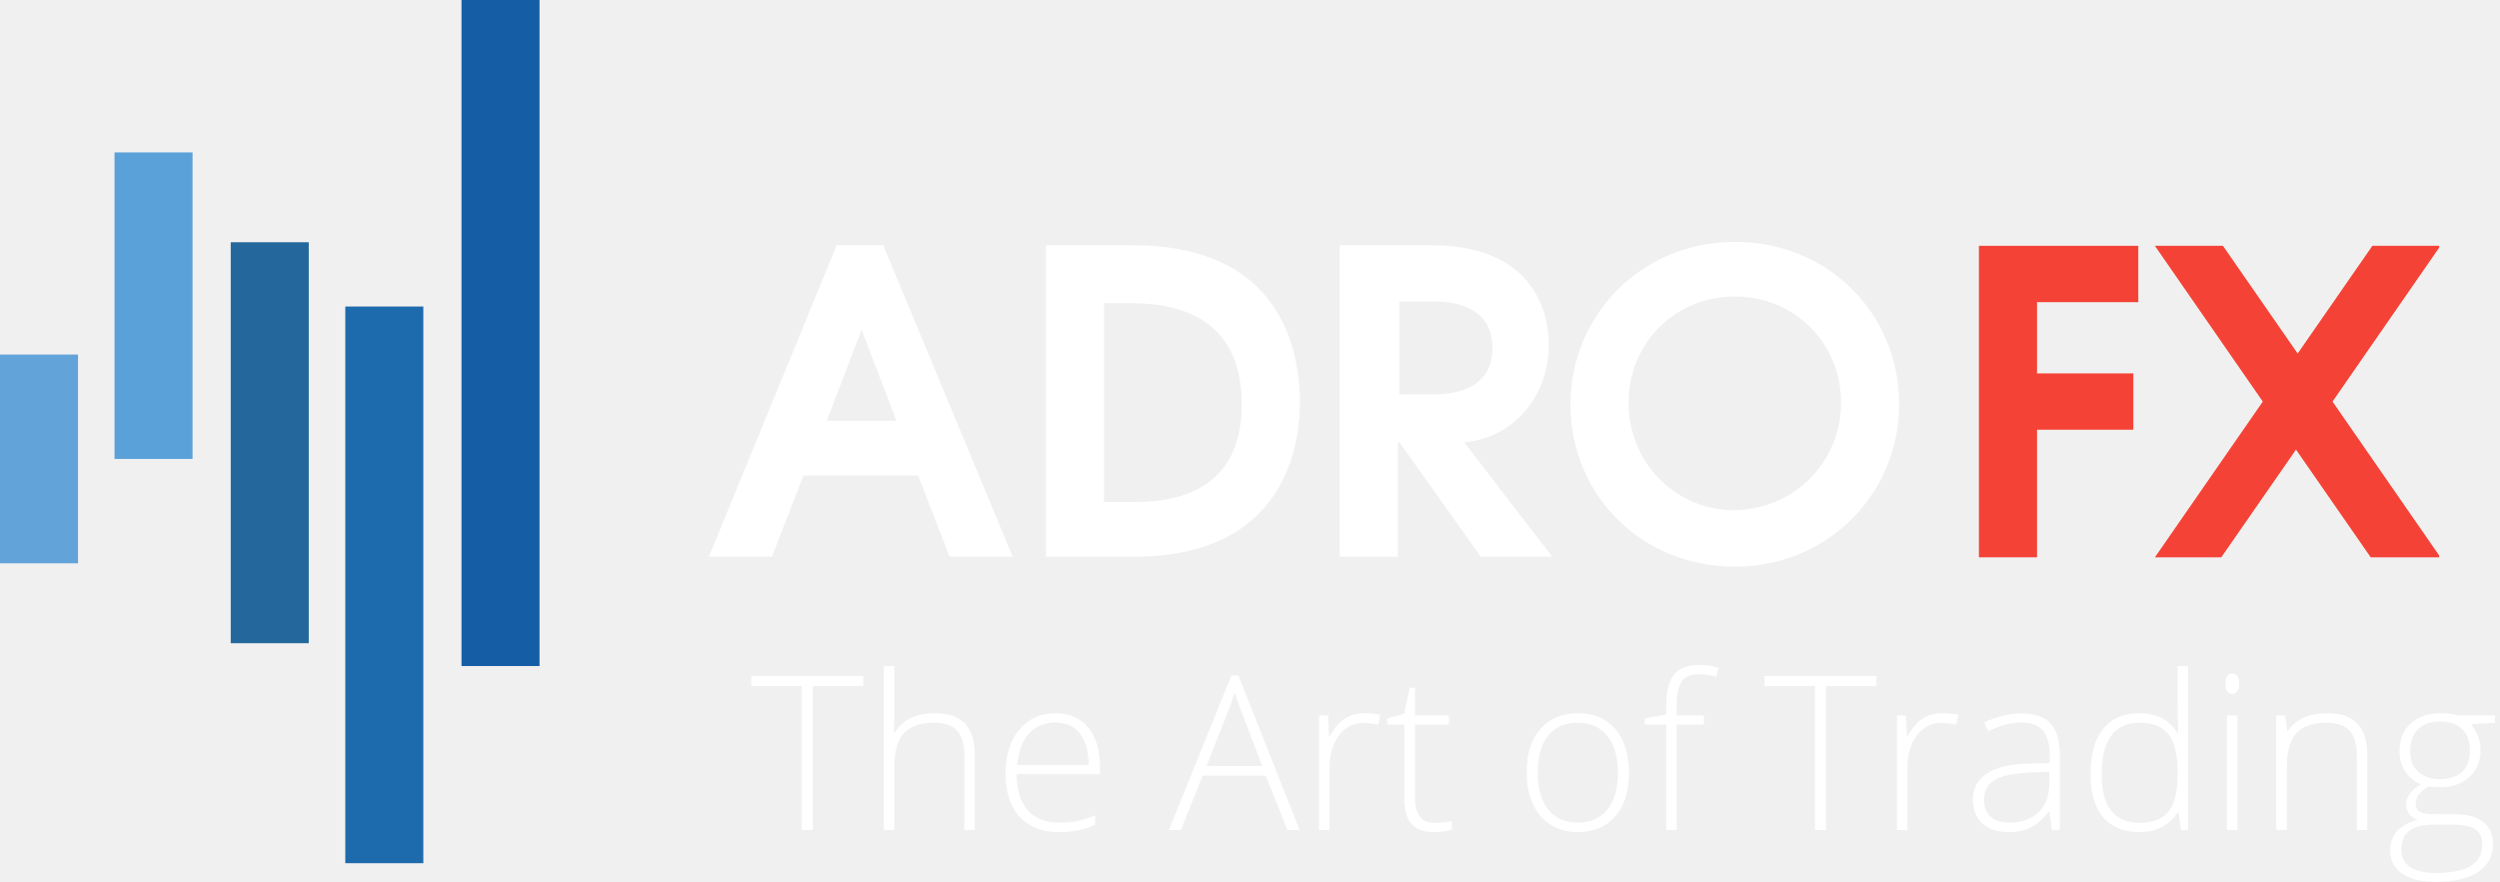
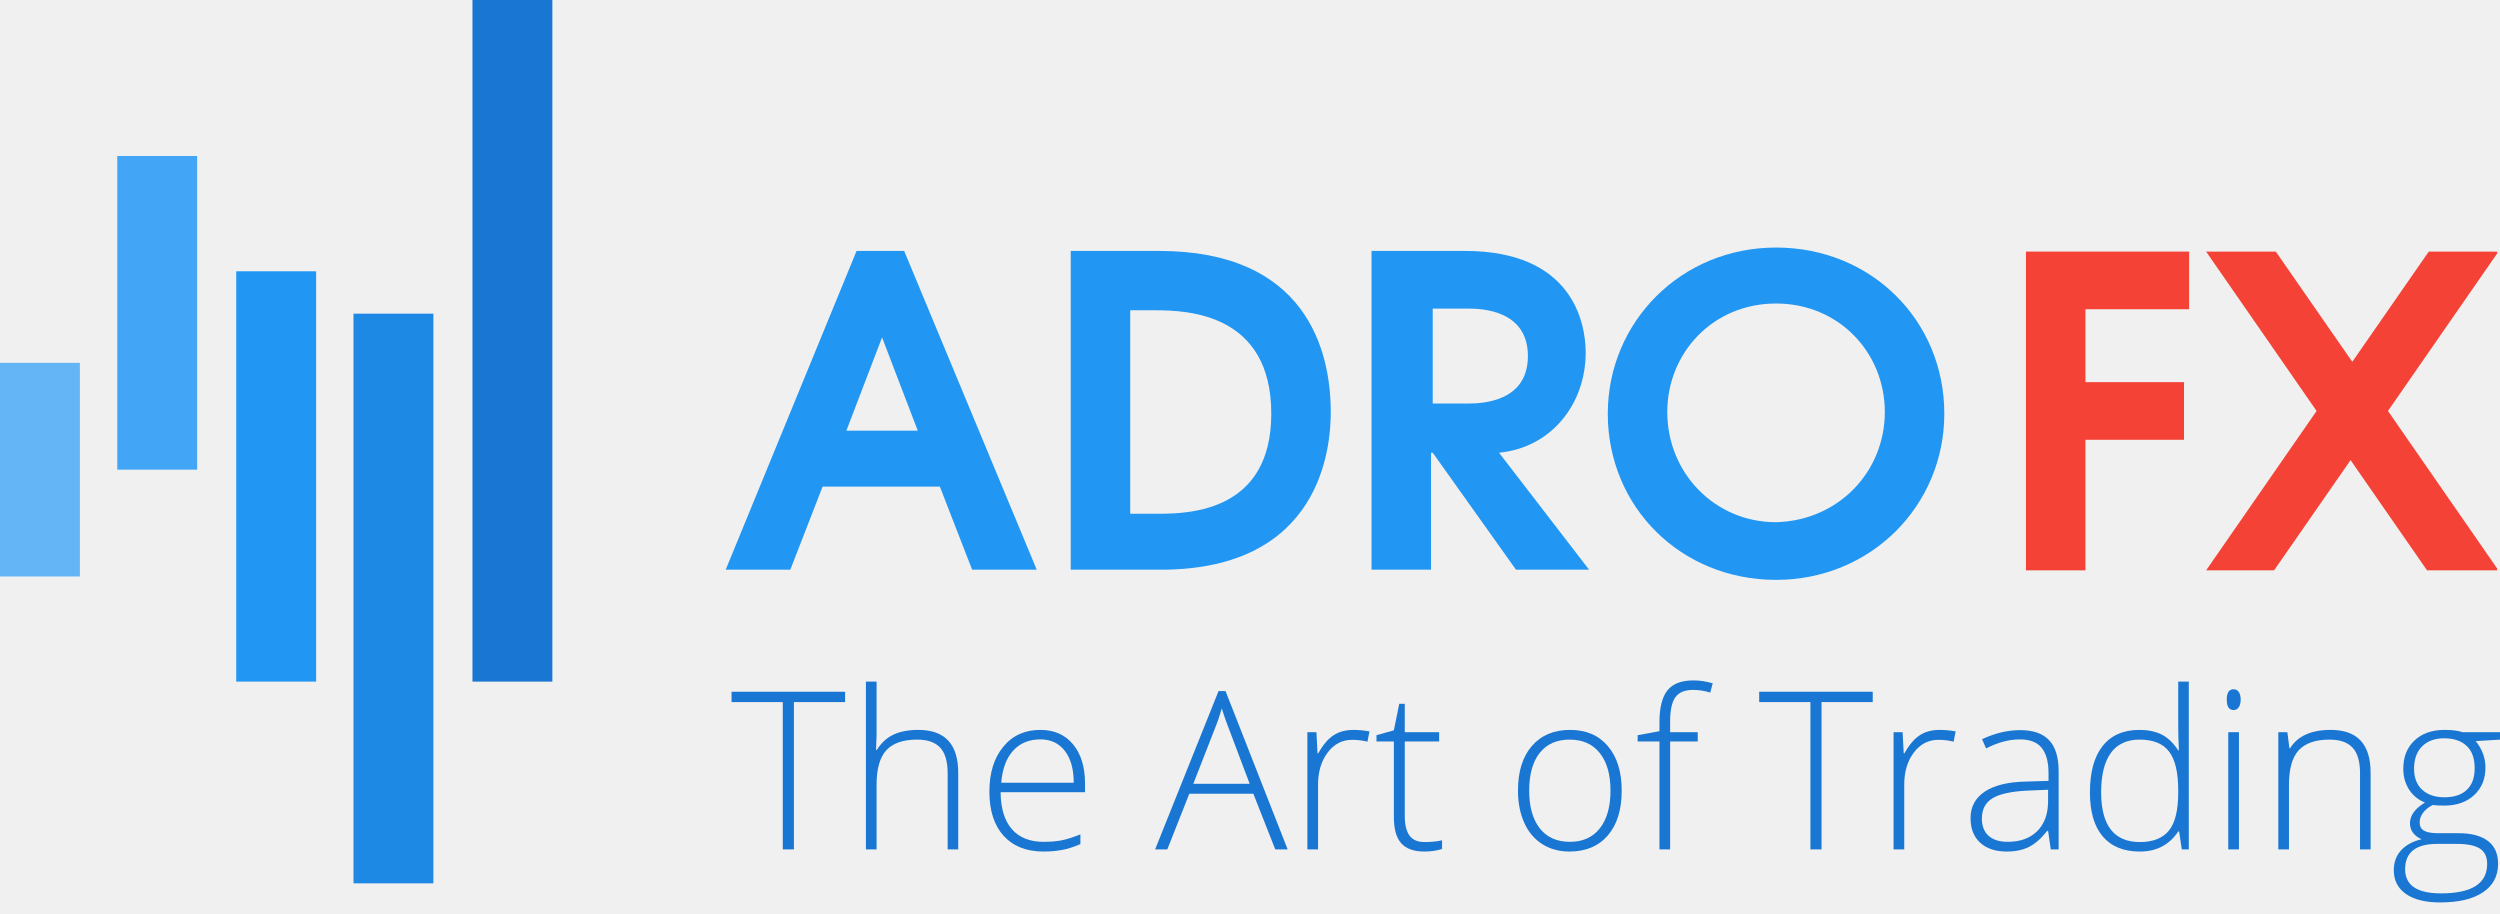
- <svg xmlns="http://www.w3.org/2000/svg" width="567" height="200" viewBox="0 0 567 200" fill="none">
-   <g clip-path="url(#clip0_614_36)">
-     <path d="M189.838 55.613H200.384L229.764 126.257H215.451L208.294 107.844H182.305L175.148 126.257H160.835L189.838 55.613ZM203.398 95.444L195.488 74.777L187.578 95.444H203.398Z" fill="white" />
-     <path d="M237.298 55.613H256.884C289.277 55.613 294.927 77.407 294.927 91.311C294.927 98.826 293.044 126.257 257.261 126.257H237.298V55.613ZM256.884 113.856C264.041 113.856 281.744 113.105 281.744 91.686C281.744 69.516 263.288 68.765 256.131 68.765H250.481V113.856H256.884Z" fill="white" />
-     <path d="M304.343 55.613H324.683C348.413 55.613 351.426 71.395 351.426 78.159C351.426 89.432 343.893 99.202 332.216 100.329L352.18 126.257H335.983L317.527 100.329H317.15V126.257H303.967V55.613H304.343ZM317.527 89.432H325.437C328.45 89.432 338.62 89.056 338.62 78.911C338.62 68.765 328.45 68.389 325.437 68.389H317.527V89.432Z" fill="white" />
-     <path d="M430.901 91.686C430.901 111.977 414.705 128.511 393.612 128.511C372.519 128.511 356.322 112.353 356.322 91.686C356.322 71.395 372.519 54.862 393.612 54.862C414.705 54.862 430.901 71.019 430.901 91.686ZM417.718 91.311C417.718 78.159 407.548 67.262 393.612 67.262C379.675 67.262 369.505 78.159 369.505 91.311C369.505 104.838 380.052 115.735 393.612 115.735C407.548 115.359 417.718 104.462 417.718 91.311Z" fill="white" />
-     <path d="M122.415 0H104.712V151.056H122.415V0Z" fill="#155EA6" />
-     <path d="M96.049 69.516H78.346V196.148H96.049V69.516Z" fill="#1D6AAD" />
-     <path d="M70.058 54.944H52.355V145.878H70.058V54.944Z" fill="#23679C" />
-     <path d="M43.692 34.57H25.989V104.086H43.692V34.57Z" fill="#5BA1D9" />
-     <path d="M17.703 80.413H0V127.759H17.703V80.413Z" fill="#62A4D9" />
-     <path d="M448.999 55.755H485.159V68.531H462.182V84.689H484.029V97.464H462.182V126.398H448.999V55.755Z" fill="#F44336" />
-     <path d="M513.408 91.077L488.925 55.755H504.368L521.318 80.179L538.268 55.755H553.711L529.228 91.077L553.711 126.398H537.891L520.941 101.974L503.991 126.398H488.925L513.408 91.077Z" fill="#F44336" />
+ <svg xmlns="http://www.w3.org/2000/svg" width="167" height="61" viewBox="0 0 167 61" fill="none">
+   <g clip-path="url(#clip0_639_160)">
+     <path d="M57.219 16.763H60.398L69.254 38.056H64.939L62.782 32.506H54.949L52.792 38.056H48.477L57.219 16.763ZM61.307 28.768L58.922 22.539L56.538 28.768H61.307Z" fill="#2196F3" />
+     <path d="M71.524 16.763H77.428C87.192 16.763 88.895 23.332 88.895 27.522C88.895 29.788 88.327 38.056 77.541 38.056H71.524V16.763ZM77.428 34.318C79.585 34.318 84.921 34.091 84.921 27.636C84.921 20.953 79.358 20.727 77.201 20.727H75.498V34.318H77.428Z" fill="#2196F3" />
+     <path d="M91.733 16.763H97.863C105.016 16.763 105.924 21.52 105.924 23.558C105.924 26.956 103.653 29.901 100.134 30.241L106.151 38.056H101.269L95.706 30.241H95.593V38.056H91.619V16.763H91.733ZM95.706 26.956H98.09C98.999 26.956 102.064 26.843 102.064 23.785C102.064 20.727 98.999 20.614 98.09 20.614H95.706V26.956Z" fill="#2196F3" />
+     <path d="M129.88 27.636C129.88 33.752 124.998 38.735 118.64 38.735C112.282 38.735 107.4 33.865 107.4 27.636C107.4 21.52 112.282 16.536 118.64 16.536C124.998 16.536 129.88 21.406 129.88 27.636ZM125.906 27.522C125.906 23.558 122.841 20.274 118.64 20.274C114.439 20.274 111.374 23.558 111.374 27.522C111.374 31.6 114.553 34.884 118.64 34.884C122.841 34.771 125.906 31.486 125.906 27.522Z" fill="#2196F3" />
+     <path d="M36.898 0H31.561V45.531H36.898V0Z" fill="#1976D2" />
+     <path d="M28.95 20.953H23.614V59.122H28.95V20.953Z" fill="#1E88E5" />
+     <path d="M21.117 18.122H15.781V45.531H21.117V18.122Z" fill="#2196F3" />
+     <path d="M13.17 10.42H7.834V31.373H13.17V10.42Z" fill="#42A5F5" />
+     <path d="M5.336 24.237H0V38.508H5.336V24.237Z" fill="#64B5F6" />
+     <path d="M135.334 16.806H146.233V20.657H139.308V25.527H145.892V29.378H139.308V38.099H135.334V16.806Z" fill="#F44336" />
+     <path d="M154.748 27.452L147.368 16.806H152.023L157.132 24.168L162.241 16.806H166.896L159.516 27.452L166.896 38.099H162.127L157.018 30.737L151.909 38.099H147.368L154.748 27.452Z" fill="#F44336" />
  </g>
-   <path d="M184.412 188.242H181.928V155.597H170.47V153.303H195.87V155.597H184.412V188.242Z" fill="white" />
-   <path d="M218.81 188.242V171.394C218.81 168.781 218.255 166.885 217.146 165.706C216.036 164.511 214.316 163.914 211.984 163.914C208.848 163.914 206.548 164.703 205.085 166.28C203.638 167.841 202.914 170.382 202.914 173.903V188.242H200.526V151.057H202.914V162.886L202.793 166.208H202.962C203.943 164.647 205.181 163.516 206.677 162.815C208.172 162.114 210.03 161.763 212.249 161.763C218.199 161.763 221.174 164.926 221.174 171.251V188.242H218.81Z" fill="white" />
-   <path d="M240.255 188.72C236.443 188.72 233.468 187.557 231.33 185.231C229.207 182.905 228.145 179.647 228.145 175.457C228.145 171.314 229.175 168 231.233 165.515C233.292 163.014 236.066 161.763 239.555 161.763C242.643 161.763 245.079 162.831 246.864 164.965C248.649 167.1 249.542 170 249.542 173.664V175.576H230.654C230.686 179.145 231.523 181.869 233.163 183.749C234.819 185.629 237.183 186.569 240.255 186.569C241.75 186.569 243.061 186.466 244.187 186.259C245.328 186.051 246.768 185.605 248.504 184.92V187.071C247.025 187.708 245.658 188.139 244.404 188.362C243.149 188.601 241.766 188.72 240.255 188.72ZM239.555 163.866C237.03 163.866 235.004 164.695 233.476 166.352C231.949 167.993 231.056 170.366 230.799 173.473H247.009C247.009 170.462 246.35 168.112 245.031 166.423C243.712 164.718 241.887 163.866 239.555 163.866Z" fill="white" />
-   <path d="M287.196 175.911H272.868L267.947 188.242H265.221L279.405 153.16H280.973L294.867 188.242H292.093L287.196 175.911ZM273.76 173.712H286.376L281.576 161.118C281.174 160.13 280.691 158.76 280.128 157.007C279.694 158.537 279.22 159.923 278.705 161.166L273.76 173.712Z" fill="white" />
-   <path d="M309.606 161.763C310.715 161.763 311.905 161.875 313.176 162.098L312.717 164.368C311.624 164.097 310.49 163.962 309.316 163.962C307.081 163.962 305.248 164.902 303.816 166.782C302.385 168.662 301.669 171.036 301.669 173.903V188.242H299.281V162.265H301.308L301.549 166.949H301.718C302.795 165.037 303.945 163.699 305.167 162.934C306.389 162.153 307.869 161.763 309.606 161.763Z" fill="white" />
-   <path d="M325.454 186.617C326.965 186.617 328.284 186.49 329.41 186.235V188.146C328.252 188.529 326.917 188.72 325.405 188.72C323.09 188.72 321.377 188.107 320.267 186.88C319.174 185.653 318.627 183.725 318.627 181.097V164.32H314.744V162.934L318.627 161.859L319.833 155.98H321.064V162.265H328.758V164.32H321.064V180.762C321.064 182.754 321.417 184.227 322.125 185.183C322.832 186.139 323.942 186.617 325.454 186.617Z" fill="white" />
-   <path d="M369.597 175.218C369.597 179.456 368.56 182.769 366.485 185.159C364.411 187.533 361.548 188.72 357.898 188.72C355.598 188.72 353.572 188.17 351.819 187.071C350.066 185.972 348.723 184.394 347.791 182.339C346.858 180.284 346.392 177.91 346.392 175.218C346.392 170.98 347.429 167.682 349.503 165.324C351.578 162.95 354.424 161.763 358.043 161.763C361.645 161.763 364.467 162.966 366.509 165.372C368.568 167.762 369.597 171.043 369.597 175.218ZM348.9 175.218C348.9 178.786 349.688 181.575 351.264 183.582C352.856 185.573 355.1 186.569 357.994 186.569C360.889 186.569 363.124 185.573 364.7 183.582C366.292 181.575 367.088 178.786 367.088 175.218C367.088 171.633 366.284 168.853 364.676 166.877C363.084 164.902 360.841 163.914 357.946 163.914C355.051 163.914 352.816 164.902 351.24 166.877C349.68 168.837 348.9 171.617 348.9 175.218Z" fill="white" />
-   <path d="M386.603 164.32H380.428V188.242H378.04V164.32H373.167V162.934L378.04 162.05V160.042C378.04 156.856 378.627 154.522 379.801 153.04C380.991 151.543 382.928 150.794 385.614 150.794C387.061 150.794 388.509 151.009 389.956 151.439L389.401 153.494C388.115 153.096 386.836 152.897 385.566 152.897C383.7 152.897 382.374 153.447 381.586 154.546C380.814 155.629 380.428 157.398 380.428 159.851V162.265H386.603V164.32Z" fill="white" />
-   <path d="M414.295 188.242H411.811V155.597H400.353V153.303H425.753V155.597H414.295V188.242Z" fill="white" />
-   <path d="M440.733 161.763C441.842 161.763 443.033 161.875 444.303 162.098L443.845 164.368C442.751 164.097 441.617 163.962 440.443 163.962C438.208 163.962 436.375 164.902 434.944 166.782C433.512 168.662 432.797 171.036 432.797 173.903V188.242H430.409V162.265H432.435L432.676 166.949H432.845C433.922 165.037 435.072 163.699 436.294 162.934C437.517 162.153 438.996 161.763 440.733 161.763Z" fill="white" />
-   <path d="M465.579 188.242L464.976 184.132H464.783C463.464 185.804 462.105 186.991 460.706 187.692C459.323 188.377 457.683 188.72 455.785 188.72C453.212 188.72 451.21 188.067 449.779 186.76C448.347 185.454 447.632 183.646 447.632 181.336C447.632 178.802 448.693 176.835 450.816 175.433C452.955 174.031 456.042 173.29 460.079 173.21L465.072 173.067V171.346C465.072 168.877 464.565 167.013 463.552 165.754C462.539 164.495 460.907 163.866 458.656 163.866C456.227 163.866 453.711 164.535 451.105 165.874L450.213 163.818C453.091 162.48 455.938 161.811 458.752 161.811C461.631 161.811 463.777 162.552 465.193 164.033C466.624 165.515 467.339 167.825 467.339 170.964V188.242H465.579ZM455.93 186.569C458.728 186.569 460.931 185.781 462.539 184.203C464.163 182.61 464.976 180.404 464.976 177.584V175.026L460.392 175.218C456.71 175.393 454.08 175.966 452.504 176.938C450.945 177.894 450.165 179.392 450.165 181.431C450.165 183.056 450.663 184.323 451.66 185.231C452.673 186.123 454.096 186.569 455.93 186.569Z" fill="white" />
-   <path d="M485.455 161.763C487.353 161.763 488.993 162.106 490.376 162.791C491.759 163.476 492.997 164.647 494.091 166.304H494.236C494.139 164.296 494.091 162.329 494.091 160.401V151.057H496.455V188.242H494.887L494.284 184.275H494.091C492.097 187.238 489.234 188.72 485.503 188.72C481.885 188.72 479.119 187.605 477.205 185.374C475.292 183.144 474.335 179.894 474.335 175.624C474.335 171.131 475.284 167.698 477.181 165.324C479.079 162.95 481.837 161.763 485.455 161.763ZM485.455 163.914C482.593 163.914 480.438 164.91 478.99 166.901C477.559 168.893 476.844 171.784 476.844 175.576C476.844 182.937 479.73 186.617 485.503 186.617C488.462 186.617 490.633 185.765 492.016 184.06C493.399 182.355 494.091 179.543 494.091 175.624V175.218C494.091 171.203 493.407 168.319 492.04 166.567C490.69 164.798 488.494 163.914 485.455 163.914Z" fill="white" />
-   <path d="M507.672 188.242H505.283V162.265H507.672V188.242ZM504.946 155.048C504.946 153.518 505.452 152.754 506.465 152.754C506.964 152.754 507.35 152.953 507.623 153.351C507.913 153.749 508.057 154.315 508.057 155.048C508.057 155.765 507.913 156.33 507.623 156.745C507.35 157.159 506.964 157.366 506.465 157.366C505.452 157.366 504.946 156.593 504.946 155.048Z" fill="white" />
-   <path d="M534.761 188.242V171.394C534.761 168.781 534.206 166.885 533.096 165.706C531.987 164.511 530.266 163.914 527.934 163.914C524.798 163.914 522.499 164.703 521.035 166.28C519.588 167.841 518.864 170.382 518.864 173.903V188.242H516.476V162.265H518.502L518.961 165.826H519.105C520.81 163.117 523.841 161.763 528.199 161.763C534.149 161.763 537.124 164.926 537.124 171.251V188.242H534.761Z" fill="white" />
-   <path d="M566.071 162.265V163.914L560.643 164.249C562.091 166.033 562.814 167.993 562.814 170.127C562.814 172.629 561.97 174.66 560.282 176.221C558.609 177.767 556.358 178.539 553.527 178.539C552.337 178.539 551.501 178.492 551.019 178.396C550.07 178.89 549.346 179.472 548.848 180.141C548.349 180.81 548.1 181.519 548.1 182.268C548.1 183.096 548.414 183.701 549.041 184.084C549.684 184.466 550.753 184.657 552.249 184.657H556.832C559.679 184.657 561.858 185.231 563.369 186.378C564.881 187.509 565.637 189.19 565.637 191.421C565.637 194.161 564.511 196.272 562.26 197.753C560.024 199.251 556.832 200 552.683 200C549.387 200 546.83 199.371 545.012 198.112C543.211 196.853 542.311 195.101 542.311 192.854C542.311 191.07 542.866 189.588 543.975 188.409C545.101 187.23 546.621 186.426 548.534 185.996C547.746 185.661 547.111 185.191 546.629 184.586C546.162 183.964 545.929 183.255 545.929 182.459C545.929 180.722 547.047 179.193 549.282 177.87C547.754 177.249 546.564 176.277 545.712 174.955C544.86 173.617 544.433 172.087 544.433 170.366C544.433 167.769 545.262 165.69 546.918 164.129C548.59 162.552 550.842 161.763 553.672 161.763C555.393 161.763 556.728 161.93 557.676 162.265H566.071ZM544.844 192.639C544.844 196.208 547.521 197.992 552.876 197.992C559.759 197.992 563.2 195.818 563.2 191.468C563.2 189.907 562.662 188.776 561.584 188.075C560.507 187.374 558.762 187.023 556.35 187.023H552.056C547.248 187.023 544.844 188.895 544.844 192.639ZM546.846 170.366C546.846 172.374 547.457 173.935 548.679 175.05C549.917 176.15 551.566 176.699 553.624 176.699C555.811 176.699 557.483 176.15 558.641 175.05C559.815 173.951 560.402 172.358 560.402 170.271C560.402 168.056 559.799 166.399 558.593 165.3C557.403 164.185 555.731 163.627 553.576 163.627C551.485 163.627 549.837 164.225 548.631 165.42C547.441 166.598 546.846 168.247 546.846 170.366Z" fill="white" />
+   <path d="M53.032 56.739H52.29V46.899H48.868V46.208H56.453V46.899H53.032V56.739Z" fill="#1976D2" />
+   <path d="M63.303 56.739V51.66C63.303 50.873 63.138 50.301 62.806 49.946C62.475 49.586 61.961 49.406 61.265 49.406C60.328 49.406 59.642 49.643 59.205 50.119C58.773 50.589 58.556 51.355 58.556 52.417V56.739H57.843V45.53H58.556V49.096L58.52 50.097H58.571C58.864 49.627 59.233 49.286 59.68 49.074C60.127 48.863 60.681 48.757 61.344 48.757C63.121 48.757 64.009 49.711 64.009 51.617V56.739H63.303Z" fill="#1976D2" />
+   <path d="M69.707 56.883C68.569 56.883 67.68 56.532 67.042 55.831C66.408 55.13 66.091 54.148 66.091 52.885C66.091 51.636 66.398 50.638 67.013 49.888C67.628 49.134 68.456 48.757 69.498 48.757C70.42 48.757 71.148 49.079 71.681 49.723C72.214 50.366 72.48 51.24 72.48 52.345V52.921H66.84C66.85 53.996 67.099 54.818 67.589 55.384C68.084 55.951 68.79 56.234 69.707 56.234C70.154 56.234 70.545 56.203 70.881 56.141C71.222 56.078 71.652 55.944 72.17 55.737V56.386C71.729 56.578 71.32 56.707 70.946 56.775C70.571 56.847 70.158 56.883 69.707 56.883ZM69.498 49.391C68.744 49.391 68.139 49.641 67.683 50.14C67.227 50.635 66.96 51.351 66.883 52.287H71.724C71.724 51.379 71.527 50.671 71.133 50.162C70.739 49.648 70.194 49.391 69.498 49.391Z" fill="#1976D2" />
+   <path d="M83.724 53.022H79.446L77.976 56.739H77.162L81.398 46.164H81.866L86.015 56.739H85.187L83.724 53.022ZM79.712 52.359H83.479L82.046 48.563C81.926 48.265 81.782 47.852 81.614 47.324C81.484 47.785 81.343 48.203 81.189 48.577L79.712 52.359Z" fill="#1976D2" />
+   <path d="M90.416 48.757C90.747 48.757 91.103 48.791 91.482 48.858L91.345 49.543C91.019 49.461 90.68 49.42 90.33 49.42C89.662 49.42 89.115 49.703 88.687 50.27C88.26 50.837 88.046 51.552 88.046 52.417V56.739H87.333V48.909H87.938L88.01 50.321H88.061C88.382 49.744 88.726 49.341 89.091 49.11C89.456 48.875 89.897 48.757 90.416 48.757Z" fill="#1976D2" />
+   <path d="M95.149 56.249C95.6 56.249 95.994 56.21 96.33 56.133V56.71C95.984 56.825 95.586 56.883 95.134 56.883C94.443 56.883 93.931 56.698 93.6 56.328C93.273 55.958 93.11 55.377 93.11 54.585V49.528H91.95V49.11L93.11 48.786L93.47 47.014H93.838V48.909H96.135V49.528H93.838V54.484C93.838 55.084 93.943 55.528 94.155 55.816C94.366 56.105 94.697 56.249 95.149 56.249Z" fill="#1976D2" />
+   <path d="M108.33 52.813C108.33 54.09 108.021 55.089 107.401 55.809C106.782 56.525 105.927 56.883 104.837 56.883C104.15 56.883 103.545 56.717 103.022 56.386C102.498 56.054 102.097 55.579 101.819 54.959C101.54 54.34 101.401 53.624 101.401 52.813C101.401 51.535 101.711 50.541 102.33 49.831C102.95 49.115 103.8 48.757 104.88 48.757C105.956 48.757 106.799 49.12 107.408 49.845C108.023 50.565 108.33 51.555 108.33 52.813ZM102.15 52.813C102.15 53.889 102.385 54.729 102.856 55.334C103.331 55.934 104.001 56.234 104.866 56.234C105.73 56.234 106.398 55.934 106.868 55.334C107.344 54.729 107.581 53.889 107.581 52.813C107.581 51.732 107.341 50.894 106.861 50.299C106.386 49.703 105.716 49.406 104.851 49.406C103.987 49.406 103.319 49.703 102.849 50.299C102.383 50.89 102.15 51.727 102.15 52.813Z" fill="#1976D2" />
+   <path d="M113.409 49.528H111.565V56.739H110.852V49.528H109.396V49.11L110.852 48.844V48.239C110.852 47.278 111.027 46.575 111.377 46.128C111.733 45.677 112.311 45.451 113.113 45.451C113.546 45.451 113.978 45.516 114.41 45.646L114.244 46.265C113.86 46.145 113.478 46.085 113.099 46.085C112.542 46.085 112.146 46.251 111.91 46.582C111.68 46.909 111.565 47.442 111.565 48.181V48.909H113.409V49.528Z" fill="#1976D2" />
+   <path d="M121.678 56.739H120.936V46.899H117.514V46.208H125.099V46.899H121.678V56.739Z" fill="#1976D2" />
+   <path d="M129.573 48.757C129.904 48.757 130.259 48.791 130.639 48.858L130.502 49.543C130.175 49.461 129.837 49.42 129.486 49.42C128.819 49.42 128.271 49.703 127.844 50.27C127.416 50.837 127.203 51.552 127.203 52.417V56.739H126.49V48.909H127.095L127.167 50.321H127.217C127.539 49.744 127.882 49.341 128.247 49.11C128.612 48.875 129.054 48.757 129.573 48.757Z" fill="#1976D2" />
+   <path d="M136.992 56.739L136.812 55.5H136.754C136.36 56.004 135.955 56.362 135.537 56.573C135.124 56.779 134.634 56.883 134.067 56.883C133.299 56.883 132.701 56.686 132.274 56.292C131.846 55.898 131.633 55.353 131.633 54.657C131.633 53.893 131.95 53.3 132.584 52.878C133.222 52.455 134.144 52.232 135.35 52.208L136.841 52.164V51.646C136.841 50.902 136.689 50.34 136.387 49.96C136.084 49.581 135.597 49.391 134.925 49.391C134.199 49.391 133.448 49.593 132.67 49.996L132.403 49.377C133.263 48.974 134.113 48.772 134.953 48.772C135.813 48.772 136.454 48.995 136.877 49.442C137.304 49.888 137.518 50.585 137.518 51.531V56.739H136.992ZM134.111 56.234C134.946 56.234 135.604 55.997 136.084 55.521C136.569 55.041 136.812 54.376 136.812 53.526V52.755L135.443 52.813C134.343 52.866 133.558 53.038 133.088 53.331C132.622 53.62 132.389 54.071 132.389 54.686C132.389 55.175 132.538 55.557 132.836 55.831C133.138 56.1 133.563 56.234 134.111 56.234Z" fill="#1976D2" />
+   <path d="M142.927 48.757C143.494 48.757 143.984 48.861 144.397 49.067C144.81 49.274 145.179 49.627 145.506 50.126H145.549C145.52 49.521 145.506 48.928 145.506 48.347V45.53H146.212V56.739H145.744L145.564 55.543H145.506C144.911 56.436 144.056 56.883 142.942 56.883C141.861 56.883 141.035 56.547 140.464 55.874C139.892 55.202 139.607 54.222 139.607 52.935C139.607 51.581 139.89 50.546 140.457 49.831C141.023 49.115 141.847 48.757 142.927 48.757ZM142.927 49.406C142.073 49.406 141.429 49.706 140.997 50.306C140.569 50.906 140.356 51.778 140.356 52.921C140.356 55.139 141.218 56.249 142.942 56.249C143.825 56.249 144.474 55.992 144.887 55.478C145.3 54.964 145.506 54.117 145.506 52.935V52.813C145.506 51.603 145.302 50.733 144.894 50.205C144.49 49.672 143.835 49.406 142.927 49.406Z" fill="#1976D2" />
+   <path d="M149.561 56.739H148.848V48.909H149.561V56.739ZM148.747 46.733C148.747 46.272 148.899 46.042 149.201 46.042C149.35 46.042 149.465 46.102 149.547 46.222C149.633 46.342 149.677 46.512 149.677 46.733C149.677 46.949 149.633 47.12 149.547 47.245C149.465 47.37 149.35 47.432 149.201 47.432C148.899 47.432 148.747 47.199 148.747 46.733Z" fill="#1976D2" />
+   <path d="M157.651 56.739V51.66C157.651 50.873 157.485 50.301 157.154 49.946C156.822 49.586 156.308 49.406 155.612 49.406C154.676 49.406 153.989 49.643 153.552 50.119C153.12 50.589 152.904 51.355 152.904 52.417V56.739H152.191V48.909H152.796L152.932 49.982H152.976C153.485 49.166 154.39 48.757 155.691 48.757C157.468 48.757 158.356 49.711 158.356 51.617V56.739H157.651Z" fill="#1976D2" />
+   <path d="M167 48.909V49.406L165.38 49.507C165.812 50.044 166.028 50.635 166.028 51.279C166.028 52.032 165.776 52.645 165.272 53.115C164.772 53.581 164.1 53.814 163.255 53.814C162.899 53.814 162.65 53.8 162.506 53.771C162.222 53.92 162.006 54.095 161.857 54.297C161.708 54.498 161.634 54.712 161.634 54.938C161.634 55.188 161.728 55.37 161.915 55.485C162.107 55.6 162.426 55.658 162.873 55.658H164.241C165.091 55.658 165.742 55.831 166.194 56.177C166.645 56.518 166.871 57.024 166.871 57.697C166.871 58.523 166.534 59.159 165.862 59.605C165.195 60.057 164.241 60.282 163.003 60.282C162.018 60.282 161.255 60.093 160.712 59.714C160.174 59.334 159.905 58.806 159.905 58.129C159.905 57.591 160.071 57.144 160.402 56.789C160.738 56.434 161.192 56.191 161.764 56.062C161.528 55.961 161.339 55.819 161.195 55.636C161.055 55.449 160.986 55.236 160.986 54.995C160.986 54.472 161.319 54.011 161.987 53.612C161.531 53.425 161.175 53.132 160.921 52.734C160.666 52.33 160.539 51.869 160.539 51.351C160.539 50.568 160.786 49.941 161.281 49.471C161.78 48.995 162.453 48.757 163.298 48.757C163.812 48.757 164.21 48.808 164.494 48.909H167ZM160.662 58.064C160.662 59.14 161.461 59.678 163.06 59.678C165.115 59.678 166.143 59.022 166.143 57.711C166.143 57.24 165.982 56.899 165.661 56.688C165.339 56.477 164.818 56.371 164.097 56.371H162.815C161.379 56.371 160.662 56.935 160.662 58.064ZM161.259 51.351C161.259 51.956 161.442 52.426 161.807 52.762C162.177 53.094 162.669 53.259 163.283 53.259C163.937 53.259 164.436 53.094 164.782 52.762C165.132 52.431 165.308 51.951 165.308 51.322C165.308 50.654 165.127 50.155 164.767 49.824C164.412 49.487 163.913 49.319 163.269 49.319C162.645 49.319 162.153 49.499 161.792 49.859C161.437 50.215 161.259 50.712 161.259 51.351Z" fill="#1976D2" />
  <defs>
-     <clipPath id="clip0_614_36">
-       <rect width="553.433" height="195.772" fill="white" />
+     <clipPath id="clip0_639_160">
+       <rect width="166.812" height="59.008" fill="white" />
    </clipPath>
  </defs>
</svg>
